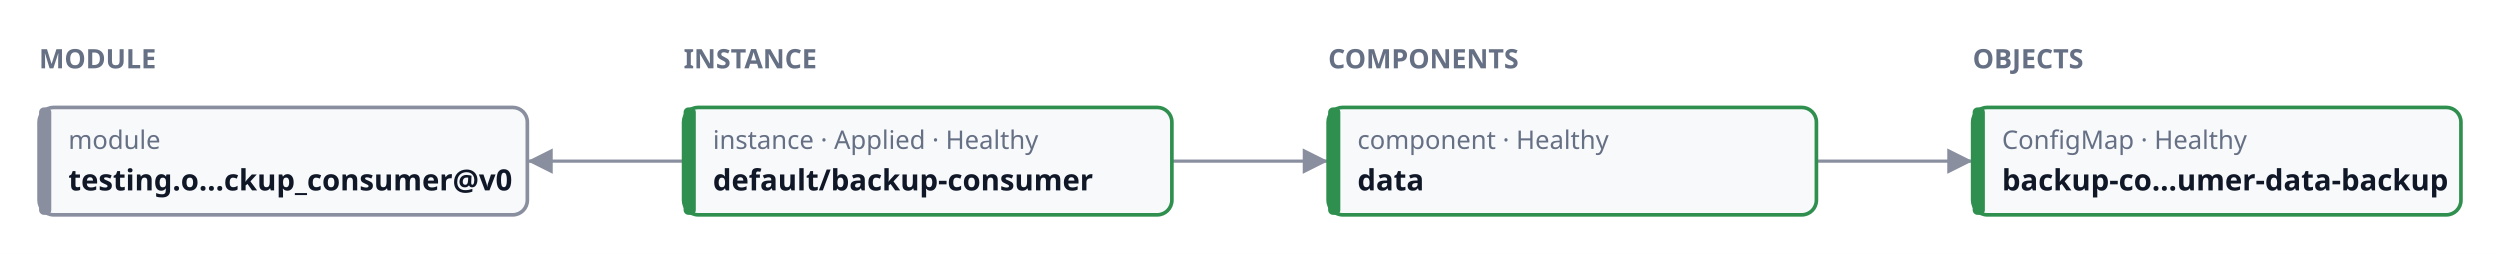
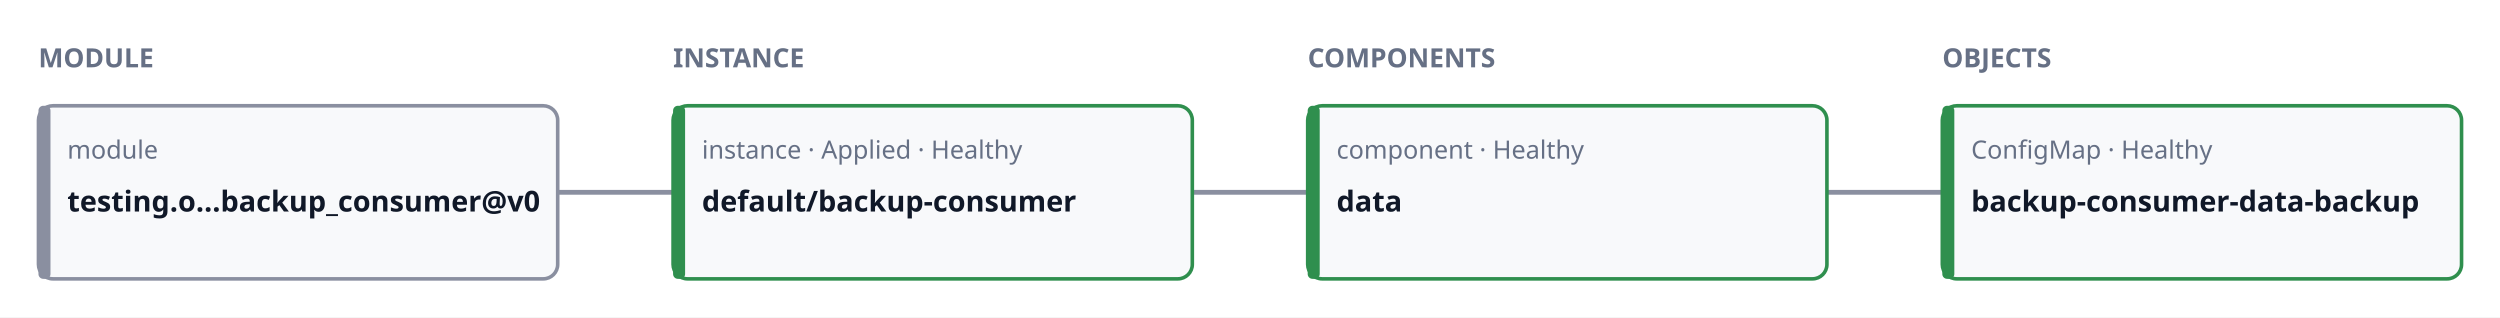
- <svg xmlns="http://www.w3.org/2000/svg" width="1024" height="104" viewBox="0 0 1024 104" font-family="sans-serif" font-size="12" role="img" aria-label="instance graph of mi:default/backup-consumer">
-   <defs>
-     <marker id="arrow" viewBox="0 0 8 8" refX="8" refY="4" markerWidth="8" markerHeight="8" orient="auto">
-       <path d="M0 0L8 4L0 8z" fill="#8a8fa0" />
-     </marker>
-   </defs>
-   <rect width="1024" height="104" fill="#ffffff" />
+ <svg xmlns="http://www.w3.org/2000/svg" width="1040" height="132" viewBox="0 0 1040 132" font-family="sans-serif" font-size="12" role="img" aria-label="instance graph of mi:default/backup-consumer">
+   <rect width="1040" height="132" fill="#ffffff" />
  <text x="16" y="28" fill="#667085" font-size="11" font-weight="bold">MODULE</text>
  <text x="280" y="28" fill="#667085" font-size="11" font-weight="bold">INSTANCE</text>
  <text x="544" y="28" fill="#667085" font-size="11" font-weight="bold">COMPONENTS</text>
  <text x="808" y="28" fill="#667085" font-size="11" font-weight="bold">OBJECTS</text>
-   <path d="M480 66 C512 66 512 66 544 66" fill="none" stroke="#8a8fa0" stroke-width="1.3" marker-end="url(#arrow)" />
-   <path d="M280 66 C248 66 248 66 216 66" fill="none" stroke="#8a8fa0" stroke-width="1.3" marker-end="url(#arrow)" />
-   <path d="M744 66 C776 66 776 66 808 66" fill="none" stroke="#8a8fa0" stroke-width="1.3" marker-end="url(#arrow)" />
+   <path d="M496 80 H520 V80 H544" fill="none" stroke="#8a8fa0" stroke-width="2" />
+   <path d="M280 80 H256 V80 H232" fill="none" stroke="#8a8fa0" stroke-width="2" />
+   <path d="M760 80 H784 V80 H808" fill="none" stroke="#8a8fa0" stroke-width="2" />
  <g transform="translate(16 44)">
-     <rect width="200" height="44" rx="6" fill="#f8f9fb" stroke="#8a8fa0" stroke-width="1.5" />
-     <rect width="5" height="44" rx="2" fill="#8a8fa0" />
-     <text x="12" y="17" fill="#667085" font-size="10.5">module</text>
-     <text x="12" y="34" fill="#101828" font-weight="bold">testing.o…ckup_consumer@v0</text>
+     <rect width="216" height="72" rx="6" fill="#f8f9fb" stroke="#8a8fa0" stroke-width="1.5" />
+     <rect width="5" height="72" rx="2" fill="#8a8fa0" />
+     <text x="12" y="22" fill="#667085" font-size="10.5">module</text>
+     <text x="12" y="44" fill="#101828" font-weight="bold">testing.o…backup_consumer@v0</text>
  </g>
  <g transform="translate(280 44)">
-     <rect width="200" height="44" rx="6" fill="#f8f9fb" stroke="#2f8f4e" stroke-width="1.5" />
-     <rect width="5" height="44" rx="2" fill="#2f8f4e" />
-     <text x="12" y="17" fill="#667085" font-size="10.5">instance · Applied · Healthy</text>
-     <text x="12" y="34" fill="#101828" font-weight="bold">default/backup-consumer</text>
+     <rect width="216" height="72" rx="6" fill="#f8f9fb" stroke="#2f8f4e" stroke-width="1.5" />
+     <rect width="5" height="72" rx="2" fill="#2f8f4e" />
+     <text x="12" y="22" fill="#667085" font-size="10.5">instance · Applied · Healthy</text>
+     <text x="12" y="44" fill="#101828" font-weight="bold">default/backup-consumer</text>
  </g>
  <g transform="translate(544 44)">
-     <rect width="200" height="44" rx="6" fill="#f8f9fb" stroke="#2f8f4e" stroke-width="1.5" />
-     <rect width="5" height="44" rx="2" fill="#2f8f4e" />
-     <text x="12" y="17" fill="#667085" font-size="10.5">component · Healthy</text>
-     <text x="12" y="34" fill="#101828" font-weight="bold">data</text>
+     <rect width="216" height="72" rx="6" fill="#f8f9fb" stroke="#2f8f4e" stroke-width="1.5" />
+     <rect width="5" height="72" rx="2" fill="#2f8f4e" />
+     <text x="12" y="22" fill="#667085" font-size="10.5">component · Healthy</text>
+     <text x="12" y="44" fill="#101828" font-weight="bold">data</text>
  </g>
  <g transform="translate(808 44)">
-     <rect width="200" height="44" rx="6" fill="#f8f9fb" stroke="#2f8f4e" stroke-width="1.5" />
-     <rect width="5" height="44" rx="2" fill="#2f8f4e" />
-     <text x="12" y="17" fill="#667085" font-size="10.5">ConfigMap · Healthy</text>
-     <text x="12" y="34" fill="#101828" font-weight="bold">backup-co…umer-data-backup</text>
+     <rect width="216" height="72" rx="6" fill="#f8f9fb" stroke="#2f8f4e" stroke-width="1.5" />
+     <rect width="5" height="72" rx="2" fill="#2f8f4e" />
+     <text x="12" y="22" fill="#667085" font-size="10.5">ConfigMap · Healthy</text>
+     <text x="12" y="44" fill="#101828" font-weight="bold">backup-consumer-data-backup</text>
  </g>
</svg>
